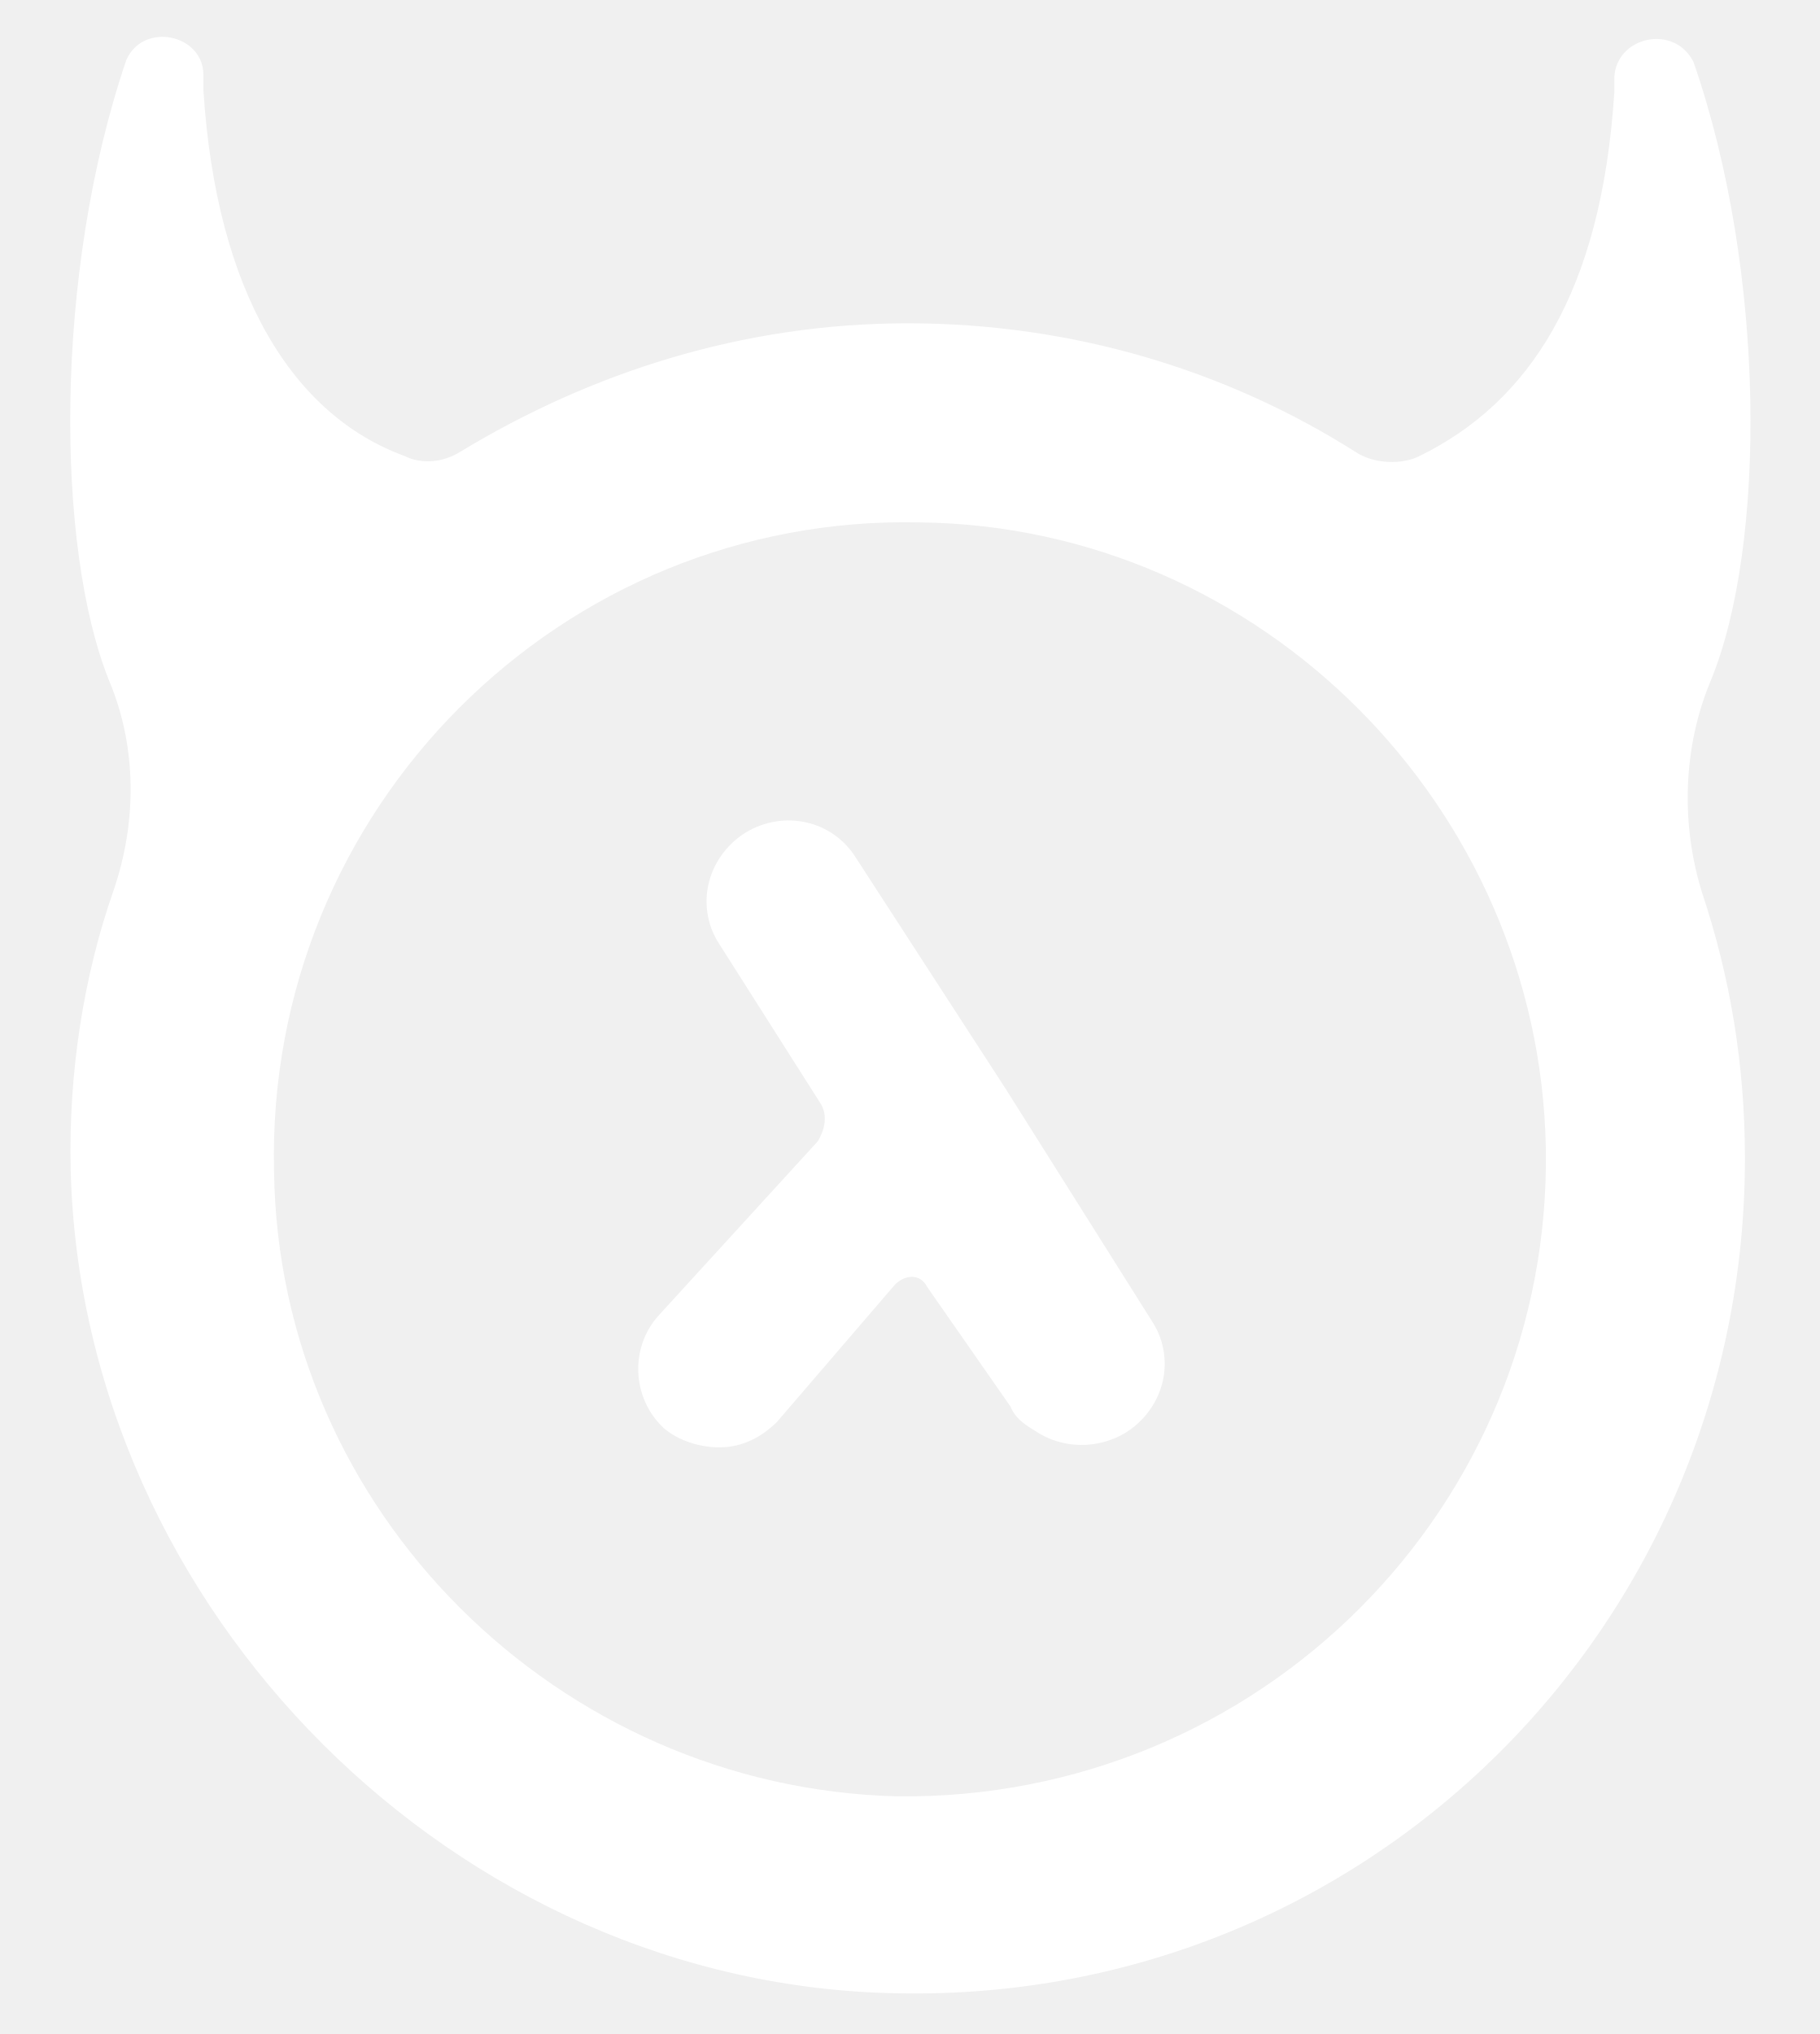
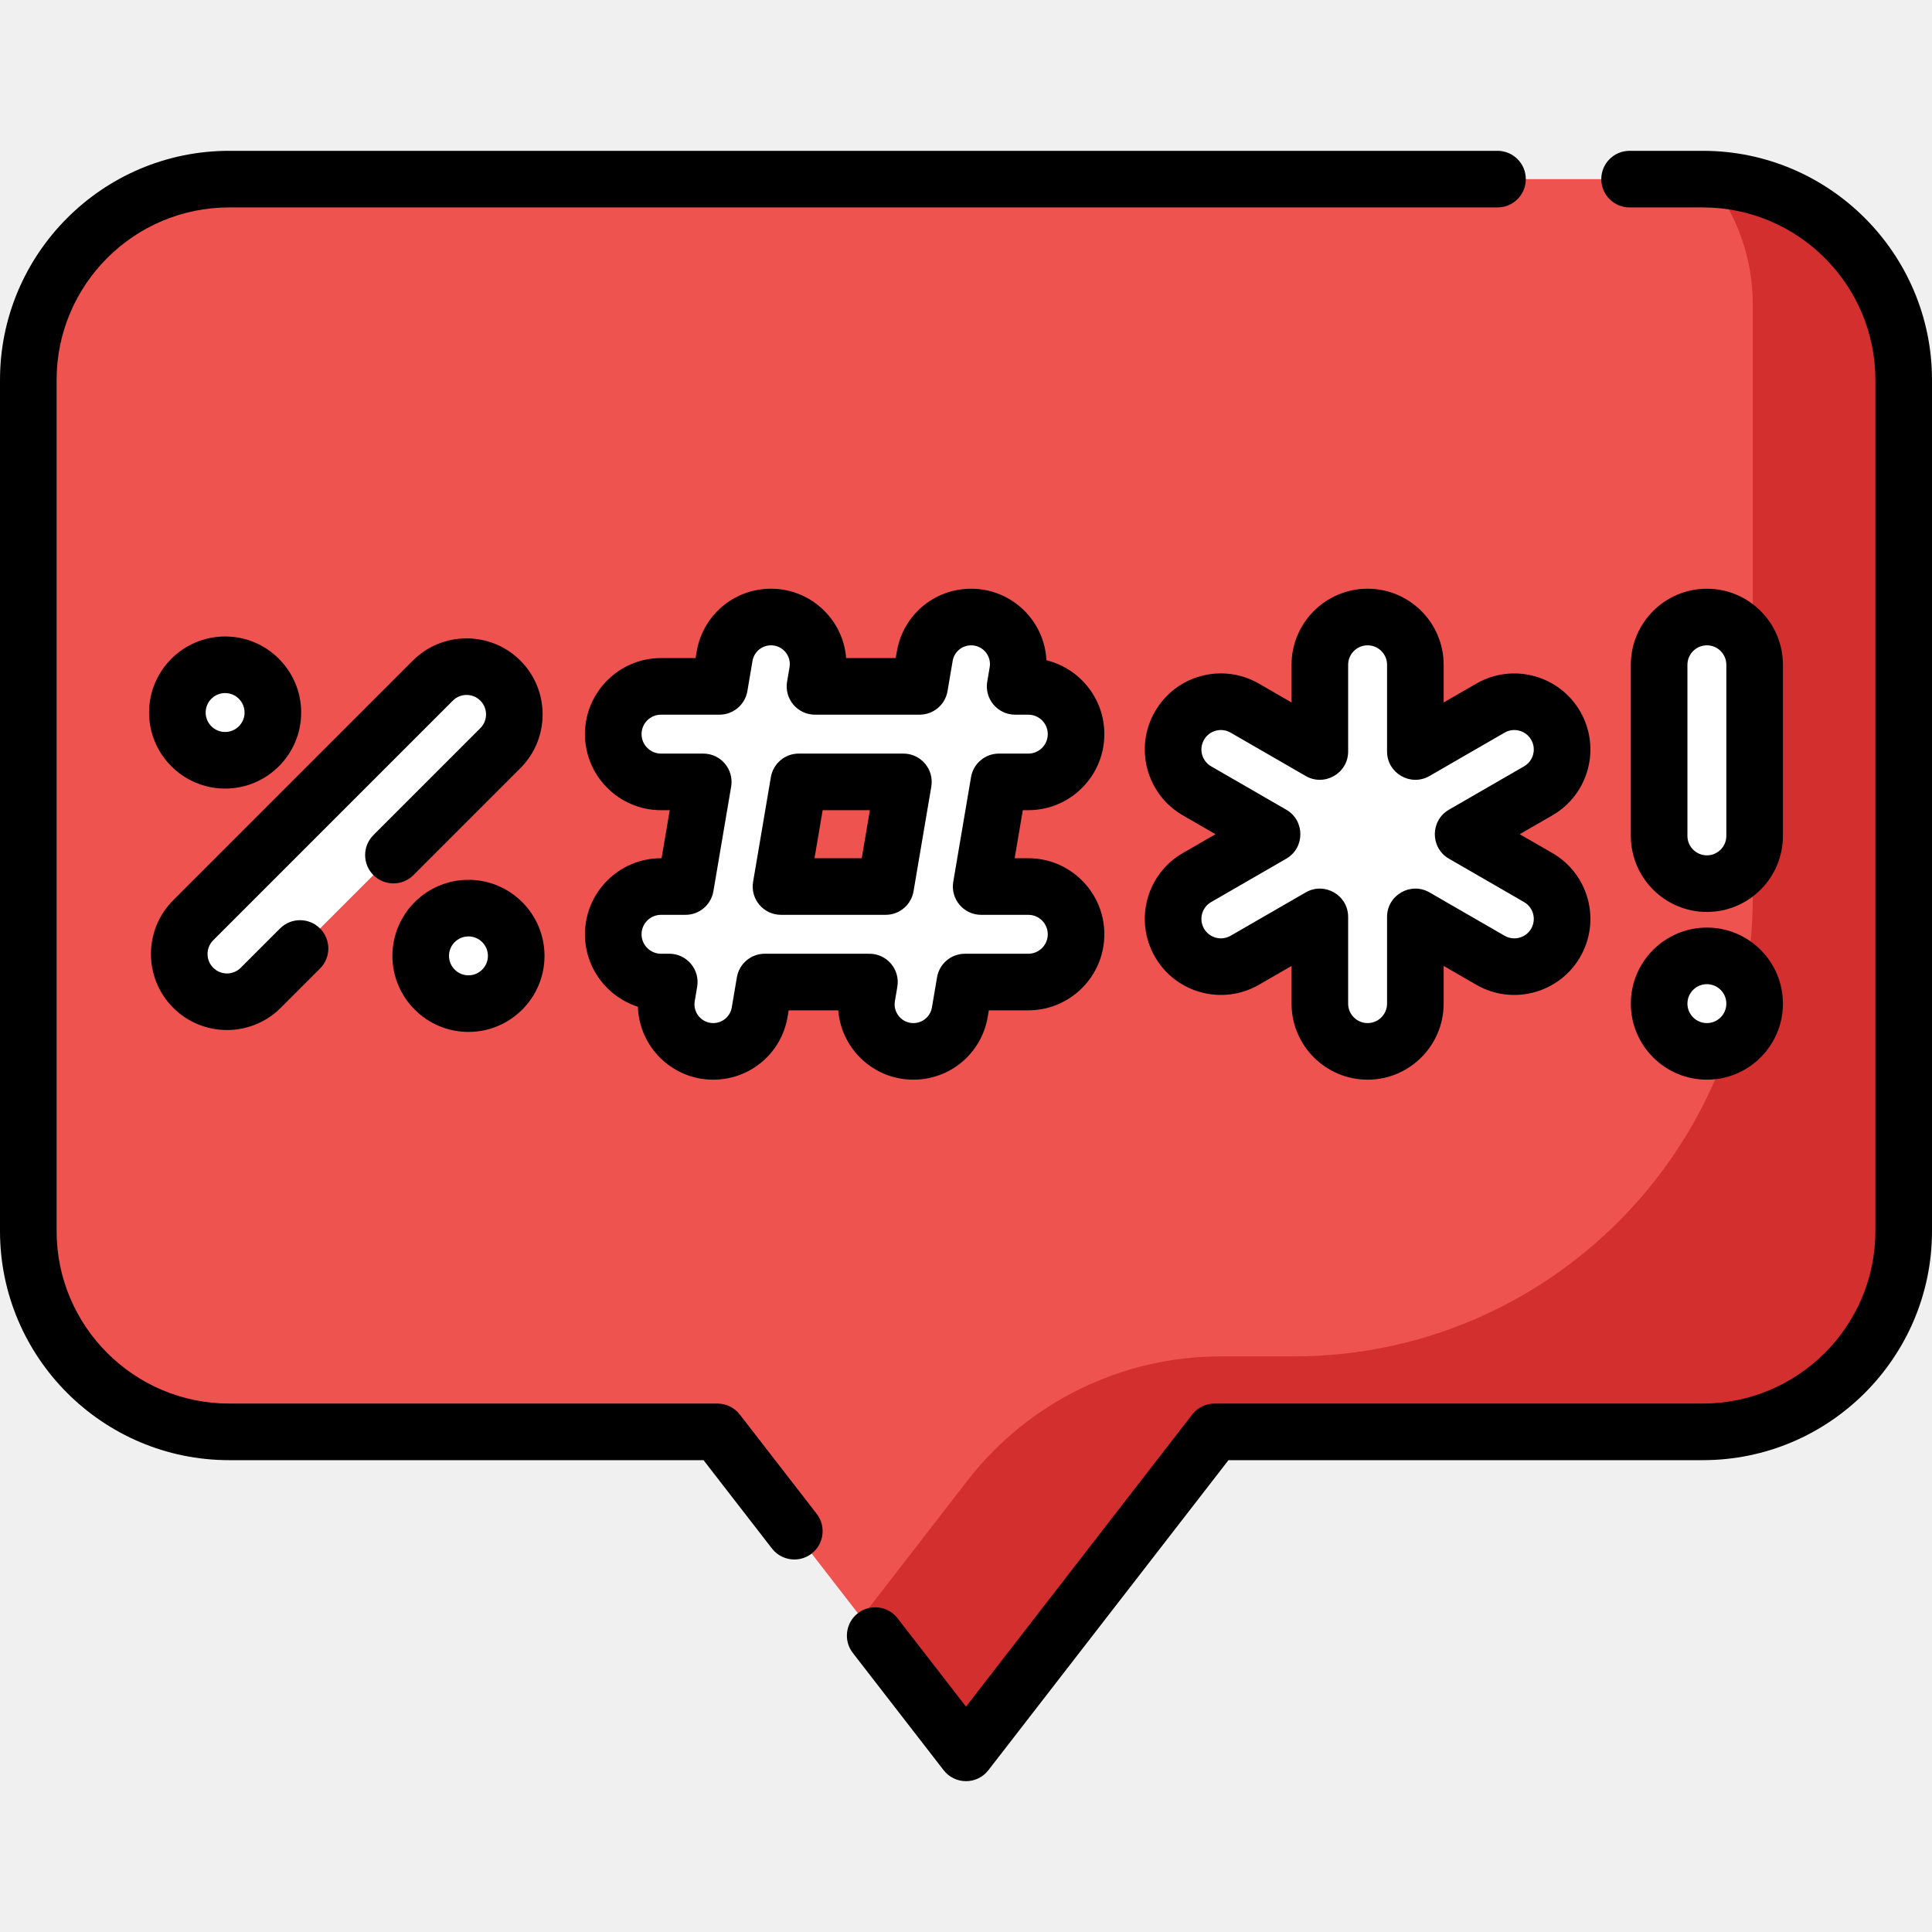
- <svg xmlns="http://www.w3.org/2000/svg" version="1.1" x="0px" y="0px" viewBox="0 0 85 95" style="enable-background:new 0 0 85 95;" xml:space="preserve">
-   <style type="text/css">
- 	.st0{fill:#FFFFFF;}
- </style>
-   <g id="Layer_2">
- </g>
-   <g id="Layer_1">
+ <svg xmlns="http://www.w3.org/2000/svg" version="1.1" id="Capa_1" x="0px" y="0px" viewBox="0 0 512.006 512.006" style="enable-background:new 0 0 512.006 512.006;" xml:space="preserve" width="512" height="512">
+   <g>
+     <path style="fill:#EF5350;" d="M451.28,47.471H60.726C31.33,47.471,7.5,71.301,7.5,100.697v225.538   c0,29.396,23.83,53.226,53.226,53.226h129.398l65.879,85.074l65.879-85.074H451.28c29.396,0,53.226-23.83,53.226-53.226V100.697   C504.507,71.301,480.677,47.471,451.28,47.471z" />
+     <path style="fill:#D32F2F;" d="M452.88,47.511c7.27,9.101,11.627,20.632,11.627,33.186v157.069   c0,67.21-54.485,121.695-121.695,121.695h-19.309c-26.254,0-51.029,12.15-67.104,32.908l-28.14,36.339l27.744,35.827l65.879-85.074   h129.398c29.396,0,53.226-23.83,53.226-53.226V100.697C504.507,71.838,481.534,48.359,452.88,47.511z" />
+     <path style="fill:#FFFFFF;" d="M452.348,234.179L452.348,234.179c-6.99,0-12.656-5.666-12.656-12.656v-45.349   c0-6.99,5.666-12.656,12.656-12.656l0,0c6.99,0,12.656,5.666,12.656,12.656v45.349   C465.003,228.513,459.337,234.179,452.348,234.179z" />
+     <path style="fill:#FFFFFF;" d="M51.205,261.773L51.205,261.773c-4.942-4.942-4.942-12.956,0-17.898l63.499-63.499   c4.942-4.942,12.956-4.942,17.898,0l0,0c4.942,4.942,4.942,12.956,0,17.898l-63.499,63.499   C64.161,266.715,56.148,266.715,51.205,261.773z" />
+     <path style="fill:#FFFFFF;" d="M272.516,207.209c6.99,0,12.656-5.666,12.656-12.656l0,0c0-6.99-5.666-12.656-12.656-12.656h-3.492   l0.647-3.813c1.293-7.616-4.576-14.566-12.301-14.566h0c-6.085,0-11.283,4.39-12.301,10.389l-1.356,7.99H215.98l0.647-3.813   c1.293-7.616-4.576-14.566-12.301-14.566h0c-6.085,0-11.283,4.39-12.301,10.389l-1.356,7.99h-15.491   c-6.99,0-12.656,5.666-12.656,12.656l0,0c0,6.99,5.666,12.656,12.656,12.656h11.194l-4.708,27.731h-6.487   c-6.99,0-12.656,5.666-12.656,12.656v0c0,6.99,5.666,12.656,12.656,12.656h2.19l-0.647,3.813   c-1.293,7.616,4.576,14.566,12.301,14.566h0c6.085,0,11.283-4.39,12.301-10.389l1.356-7.99h27.731l-0.647,3.813   c-1.293,7.616,4.576,14.566,12.301,14.566h0c6.085,0,11.283-4.39,12.301-10.389l1.356-7.99h16.794   c6.99,0,12.656-5.666,12.656-12.656v0c0-6.99-5.666-12.656-12.656-12.656h-12.497l4.708-27.731H272.516z M234.707,234.94h-27.731   l4.708-27.731h27.731L234.707,234.94z" />
+     <circle style="fill:#FFFFFF;" cx="452.348" cy="265.975" r="12.656" />
+     <circle style="fill:#FFFFFF;" cx="124.149" cy="253.319" r="12.656" />
+     <circle style="fill:#FFFFFF;" cx="59.659" cy="188.83" r="12.656" />
+     <path style="fill:#FFFFFF;" d="M407.645,232.564l-19.901-11.49l19.901-11.49c6.053-3.495,8.127-11.235,4.632-17.288   c-3.495-6.053-11.235-8.127-17.288-4.632l-19.901,11.49v-22.98c0-6.99-5.666-12.656-12.656-12.656l0,0   c-6.99,0-12.656,5.666-12.656,12.656v22.98l-19.901-11.49c-6.053-3.495-13.793-1.421-17.288,4.632   c-3.495,6.053-1.421,13.793,4.632,17.288l19.901,11.49l-19.901,11.49c-6.053,3.495-8.127,11.235-4.632,17.288   c3.495,6.053,11.235,8.127,17.288,4.632l19.901-11.49v22.98c0,6.99,5.666,12.656,12.656,12.656l0,0   c6.99,0,12.656-5.666,12.656-12.656v-22.98l19.901,11.49c6.053,3.495,13.793,1.421,17.288-4.632   C415.772,243.8,413.698,236.059,407.645,232.564z" />
    <g>
-       <path class="st0" d="M79.9,31.8c2.6-6.3,2.6-19.1-0.8-28.9l0,0c-0.9-1.8-3.6-1.2-3.7,0.7v0.7c-0.6,9.4-4,14.5-9.1,17    c-0.8,0.4-2.1,0.4-3-0.2c-6-3.8-13.2-6-20.9-6s-14.8,2.3-20.9,6c-0.8,0.5-1.8,0.6-2.6,0.2c-5.2-1.9-8.8-7.6-9.4-17.1V3.5    C9.5,1.6,6.7,1,5.9,2.8c-3.4,10-3.3,22.8-0.8,29c1.3,3.1,1.3,6.6,0.2,9.8c-1.4,4-2.1,8.5-2,13c0.5,20.6,18,38.2,38.7,38.5    C63.8,93.5,81.5,76,81.5,54.1c0-4.4-0.7-8.5-2-12.4C78.5,38.5,78.6,34.9,79.9,31.8z M41.9,83.9C26.1,83.5,13,70.6,12.8,54.7    C12.4,37.8,26.2,24,43,24.4c15.9,0.2,28.9,13.3,29.2,29.2C72.5,70.4,58.8,84.1,41.9,83.9z" />
-       <path class="st0" d="M47,50.9l-7-10.8c-1.1-1.8-3.4-2.3-5.2-1.2c-1.1,0.7-1.8,1.9-1.8,3.2c0,0.7,0.2,1.4,0.6,2l4.7,7.4    c0.4,0.6,0.2,1.3-0.1,1.8l-7.4,8.1c-1.4,1.5-1.3,3.9,0.2,5.3c0.7,0.6,1.7,0.9,2.6,0.9c1.1,0,2-0.5,2.7-1.2l5.5-6.4    c0.5-0.5,1.2-0.5,1.5,0.1l3.9,5.6c0.2,0.5,0.6,0.8,1.1,1.1c1.3,0.9,3,0.9,4.3,0.1l0,0c1.1-0.7,1.8-1.9,1.8-3.2    c0-0.7-0.2-1.4-0.6-2L47,50.9z" />
+       <path d="M196.054,374.869c-1.42-1.835-3.61-2.908-5.93-2.908H60.727C35.513,371.961,15,351.448,15,326.236V100.698    c0-25.214,20.513-45.727,45.727-45.727h336.134c4.143,0,7.5-3.357,7.5-7.5s-3.357-7.5-7.5-7.5H60.727    C27.242,39.971,0,67.213,0,100.698v225.538c0,33.484,27.242,60.726,60.727,60.726h125.72l18.132,23.415    c1.478,1.909,3.694,2.908,5.935,2.908c1.604,0,3.22-0.512,4.586-1.57c3.275-2.536,3.874-7.247,1.338-10.521L196.054,374.869z" />
+       <path d="M451.281,39.971h-19.42c-4.143,0-7.5,3.357-7.5,7.5s3.357,7.5,7.5,7.5h19.42c25.213,0,45.726,20.513,45.726,45.727    v225.538c0,25.213-20.513,45.726-45.726,45.726H321.882c-2.32,0-4.51,1.073-5.93,2.908l-59.949,77.416l-18.136-23.419    c-2.537-3.276-7.248-3.876-10.521-1.338c-3.275,2.536-3.874,7.247-1.338,10.521l24.065,31.077c1.42,1.835,3.61,2.908,5.93,2.908    c2.32,0,4.51-1.073,5.93-2.908l63.627-82.166h125.721c33.484,0,60.726-27.241,60.726-60.726V100.698    C512.006,67.213,484.765,39.971,451.281,39.971z" />
+       <path d="M452.347,241.679c11.114,0,20.156-9.042,20.156-20.155v-45.35c0-11.114-9.042-20.156-20.156-20.156    c-11.113,0-20.155,9.042-20.155,20.156v45.35C432.192,232.637,441.234,241.679,452.347,241.679z M447.192,176.174    c0-2.843,2.313-5.156,5.155-5.156s5.156,2.313,5.156,5.156v45.35c0,2.843-2.313,5.155-5.156,5.155s-5.155-2.313-5.155-5.155    V176.174z" />
+       <path d="M98.96,221.31c-2.929,2.93-2.929,7.678,0,10.607c2.929,2.928,7.678,2.928,10.606,0l28.339-28.339    c7.859-7.859,7.859-20.646,0-28.506c-7.858-7.857-20.646-7.857-28.505,0l-63.499,63.499c-7.859,7.859-7.859,20.646,0,28.505    c7.857,7.857,20.645,7.859,28.504,0l10.412-10.411c2.929-2.929,2.929-7.678,0-10.606c-2.929-2.93-7.678-2.929-10.606-0.001    L63.8,256.469c-2.011,2.013-5.281,2.012-7.292,0c-2.01-2.01-2.01-5.28,0-7.29l63.499-63.499c2.011-2.012,5.281-2.012,7.292,0    c2.01,2.01,2.01,5.281,0,7.291L98.96,221.31z" />
+       <path d="M242.064,286.131c9.776,0,18.059-6.995,19.695-16.634l0.297-1.745h10.46c11.113,0,20.155-9.042,20.155-20.156    c0-11.113-9.042-20.155-20.155-20.155h-3.617l2.161-12.731h1.456c11.113,0,20.155-9.042,20.155-20.156    c0-9.458-6.548-17.415-15.348-19.577c-0.531-10.544-9.252-18.958-19.954-18.958c-9.777,0-18.06,6.996-19.695,16.634l-0.296,1.745    h-13.135c-0.821-10.308-9.442-18.379-19.916-18.379c-9.777,0-18.06,6.996-19.695,16.634l-0.296,1.745h-9.158    c-11.114,0-20.156,9.042-20.156,20.156s9.042,20.156,20.156,20.156h2.314l-2.161,12.731h-0.153    c-11.114,0-20.156,9.042-20.156,20.155c0,8.979,5.902,16.606,14.03,19.205c0.338,10.685,9.11,19.33,19.969,19.33    c9.776,0,18.059-6.995,19.695-16.634l0.296-1.745h13.135C222.968,278.051,231.581,286.131,242.064,286.131z M202.679,252.752    c-3.658,0-6.782,2.639-7.394,6.245l-1.356,7.989c-0.408,2.401-2.472,4.145-4.908,4.145c-3.081,0-5.424-2.768-4.907-5.81    l0.647-3.813c0.776-4.569-2.746-8.756-7.394-8.756h-2.189c-2.843,0-5.156-2.313-5.156-5.156s2.313-5.155,5.156-5.155h6.487    c3.658,0,6.782-2.639,7.394-6.245l4.708-27.731c0.776-4.569-2.747-8.755-7.394-8.755h-11.194c-2.843,0-5.156-2.313-5.156-5.156    s2.313-5.156,5.156-5.156h15.492c3.658,0,6.782-2.639,7.394-6.244l1.357-7.99c0.407-2.401,2.471-4.145,4.907-4.145    c3.082,0,5.423,2.769,4.907,5.811l-0.647,3.813c-0.779,4.589,2.764,8.756,7.394,8.756h27.731c3.658,0,6.782-2.639,7.394-6.244    l1.357-7.99c0.407-2.401,2.471-4.145,4.907-4.145c3.084,0,5.424,2.769,4.907,5.811l-0.647,3.813    c-0.778,4.589,2.765,8.756,7.395,8.756h3.492c2.843,0,5.155,2.313,5.155,5.156s-2.313,5.156-5.155,5.156h-7.79    c-3.658,0-6.782,2.639-7.395,6.245l-4.707,27.731c-0.776,4.568,2.746,8.755,7.394,8.755h12.497c2.843,0,5.155,2.313,5.155,5.155    s-2.313,5.156-5.155,5.156h-16.794c-3.658,0-6.782,2.639-7.394,6.245l-1.356,7.989c-0.408,2.401-2.472,4.145-4.907,4.145    c-3.083,0-5.424-2.768-4.907-5.811l0.647-3.813c0.775-4.57-2.747-8.755-7.395-8.755H202.679z" />
+       <path d="M242.101,236.196l4.708-27.731c0.776-4.569-2.747-8.755-7.394-8.755h-27.731c-3.658,0-6.782,2.639-7.394,6.245    l-4.708,27.731c-0.776,4.568,2.747,8.755,7.394,8.755h27.731C238.365,242.441,241.489,239.802,242.101,236.196z M228.373,227.441    h-12.517l2.162-12.731h12.517L228.373,227.441z" />
+       <path d="M452.347,286.131c11.114,0,20.156-9.042,20.156-20.156c0-11.113-9.042-20.155-20.156-20.155    c-11.113,0-20.155,9.042-20.155,20.155C432.192,277.089,441.234,286.131,452.347,286.131z M452.347,260.82    c2.843,0,5.156,2.313,5.156,5.155s-2.313,5.156-5.156,5.156s-5.155-2.313-5.155-5.156S449.504,260.82,452.347,260.82z" />
+       <path d="M124.148,273.475c11.114,0,20.156-9.042,20.156-20.155c0-11.114-9.042-20.156-20.156-20.156s-20.156,9.042-20.156,20.156    C103.993,264.433,113.035,273.475,124.148,273.475z M124.148,248.163c2.843,0,5.156,2.313,5.156,5.156s-2.313,5.155-5.156,5.155    s-5.156-2.313-5.156-5.155S121.306,248.163,124.148,248.163z" />
+       <path d="M79.815,188.83c0-11.114-9.042-20.156-20.156-20.156c-11.114,0-20.156,9.042-20.156,20.156    c0,11.113,9.042,20.155,20.156,20.155C70.773,208.986,79.815,199.944,79.815,188.83z M54.503,188.83    c0-2.843,2.313-5.156,5.156-5.156c2.843,0,5.156,2.313,5.156,5.156s-2.313,5.155-5.156,5.155    C56.816,193.986,54.503,191.673,54.503,188.83z" />
+       <path d="M391.239,181.169l-8.651,4.994v-9.989c0-11.114-9.042-20.156-20.155-20.156c-11.114,0-20.156,9.042-20.156,20.156v9.989    l-8.651-4.994c-9.645-5.568-21.962-2.273-27.533,7.377c-5.57,9.646-2.272,21.962,7.378,27.533l8.651,4.995l-8.65,4.994    c-9.648,5.571-12.95,17.885-7.379,27.534c5.557,9.625,17.908,12.934,27.533,7.378l8.651-4.995v9.989    c0,11.114,9.042,20.156,20.156,20.156c11.113,0,20.155-9.042,20.155-20.156v-9.989l8.651,4.995    c9.624,5.558,21.976,2.246,27.533-7.378c5.569-9.645,2.273-21.962-7.377-27.533l-8.651-4.995l8.651-4.995    c9.645-5.568,12.948-17.884,7.377-27.533C413.214,178.92,400.863,175.612,391.239,181.169z M405.782,196.046    c1.425,2.47,0.582,5.618-1.887,7.043l-19.901,11.49c-4.989,2.881-4.998,10.104,0,12.99l19.901,11.49    c2.469,1.426,3.311,4.573,1.887,7.043c-1.422,2.462-4.582,3.307-7.043,1.888l-19.901-11.49c-4.983-2.877-11.25,0.716-11.25,6.495    v22.979c0,2.843-2.313,5.156-5.155,5.156s-5.156-2.313-5.156-5.156v-22.979c0-5.77-6.268-9.372-11.25-6.495l-19.901,11.49    c-2.463,1.419-5.622,0.574-7.043-1.888c-1.424-2.467-0.581-5.619,1.888-7.043l19.9-11.49c4.989-2.881,4.998-10.104,0-12.99    l-19.901-11.491c-2.467-1.422-3.311-4.575-1.887-7.042c1.429-2.474,4.585-3.308,7.043-1.887l19.901,11.489    c4.983,2.877,11.25-0.716,11.25-6.495v-22.979c0-2.843,2.313-5.156,5.156-5.156s5.155,2.313,5.155,5.156v22.979    c0,5.754,6.245,9.385,11.25,6.495l19.901-11.489C401.198,192.739,404.353,193.571,405.782,196.046z" />
    </g>
  </g>
</svg>
